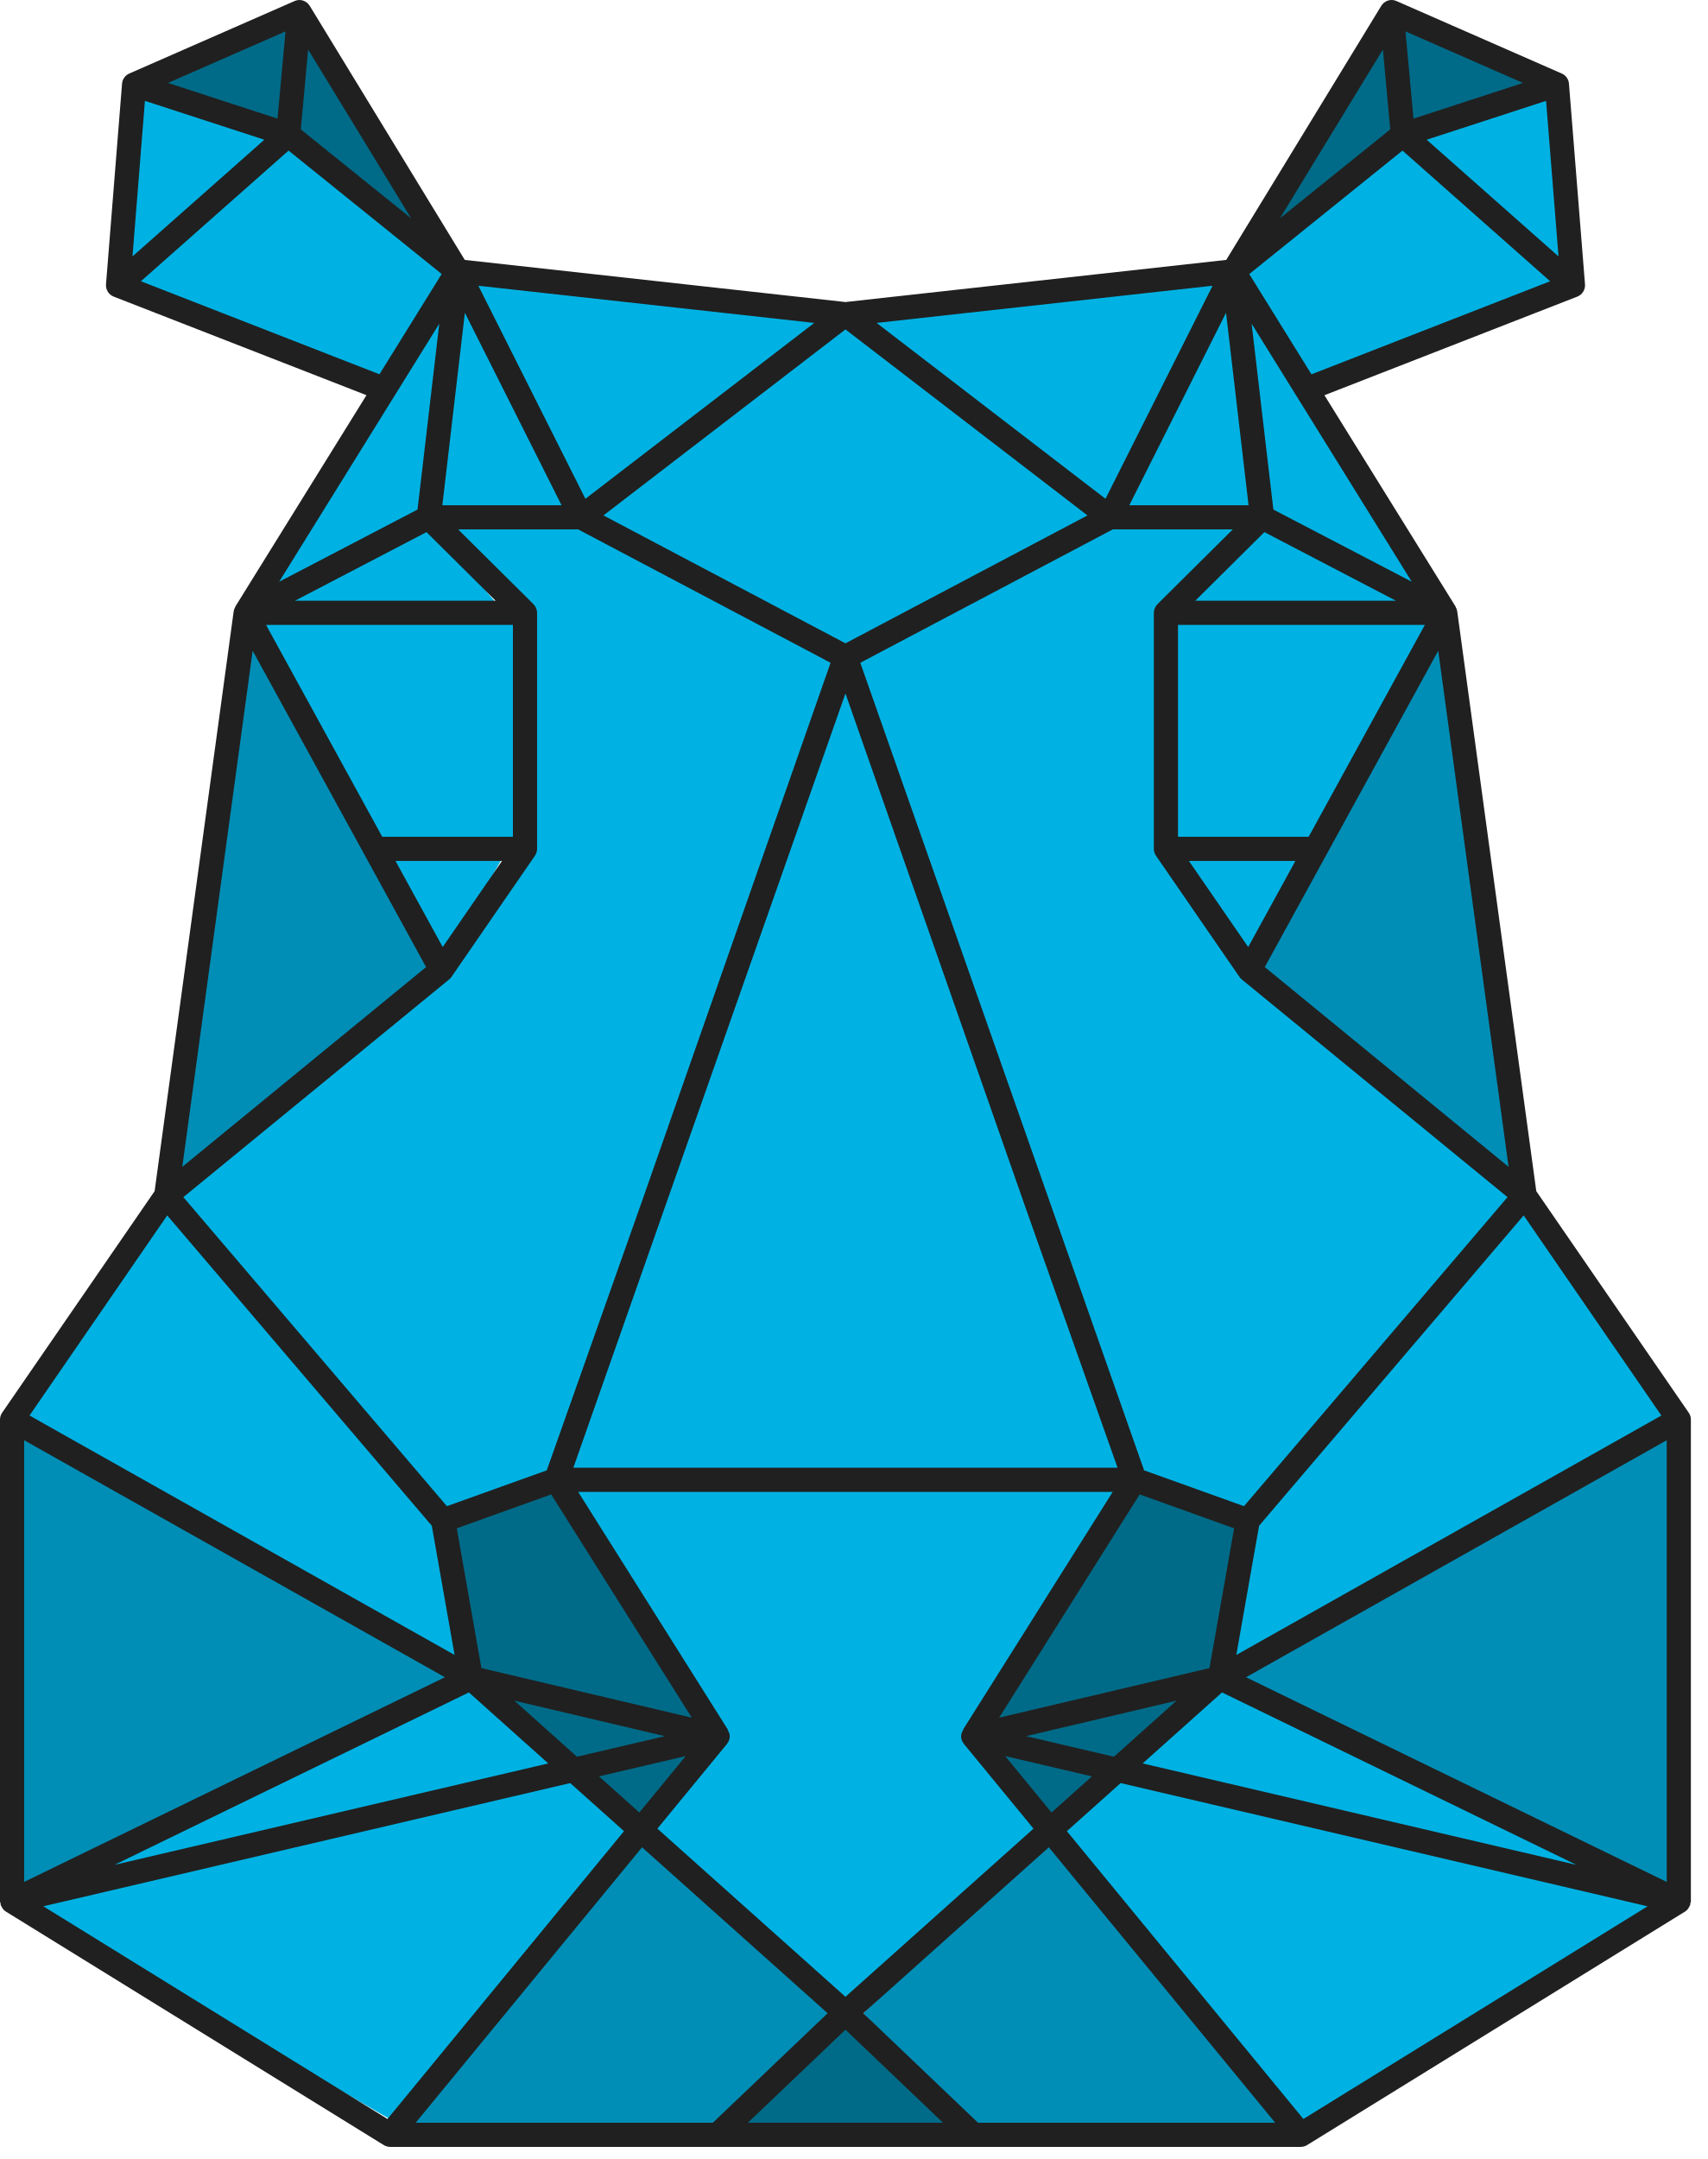
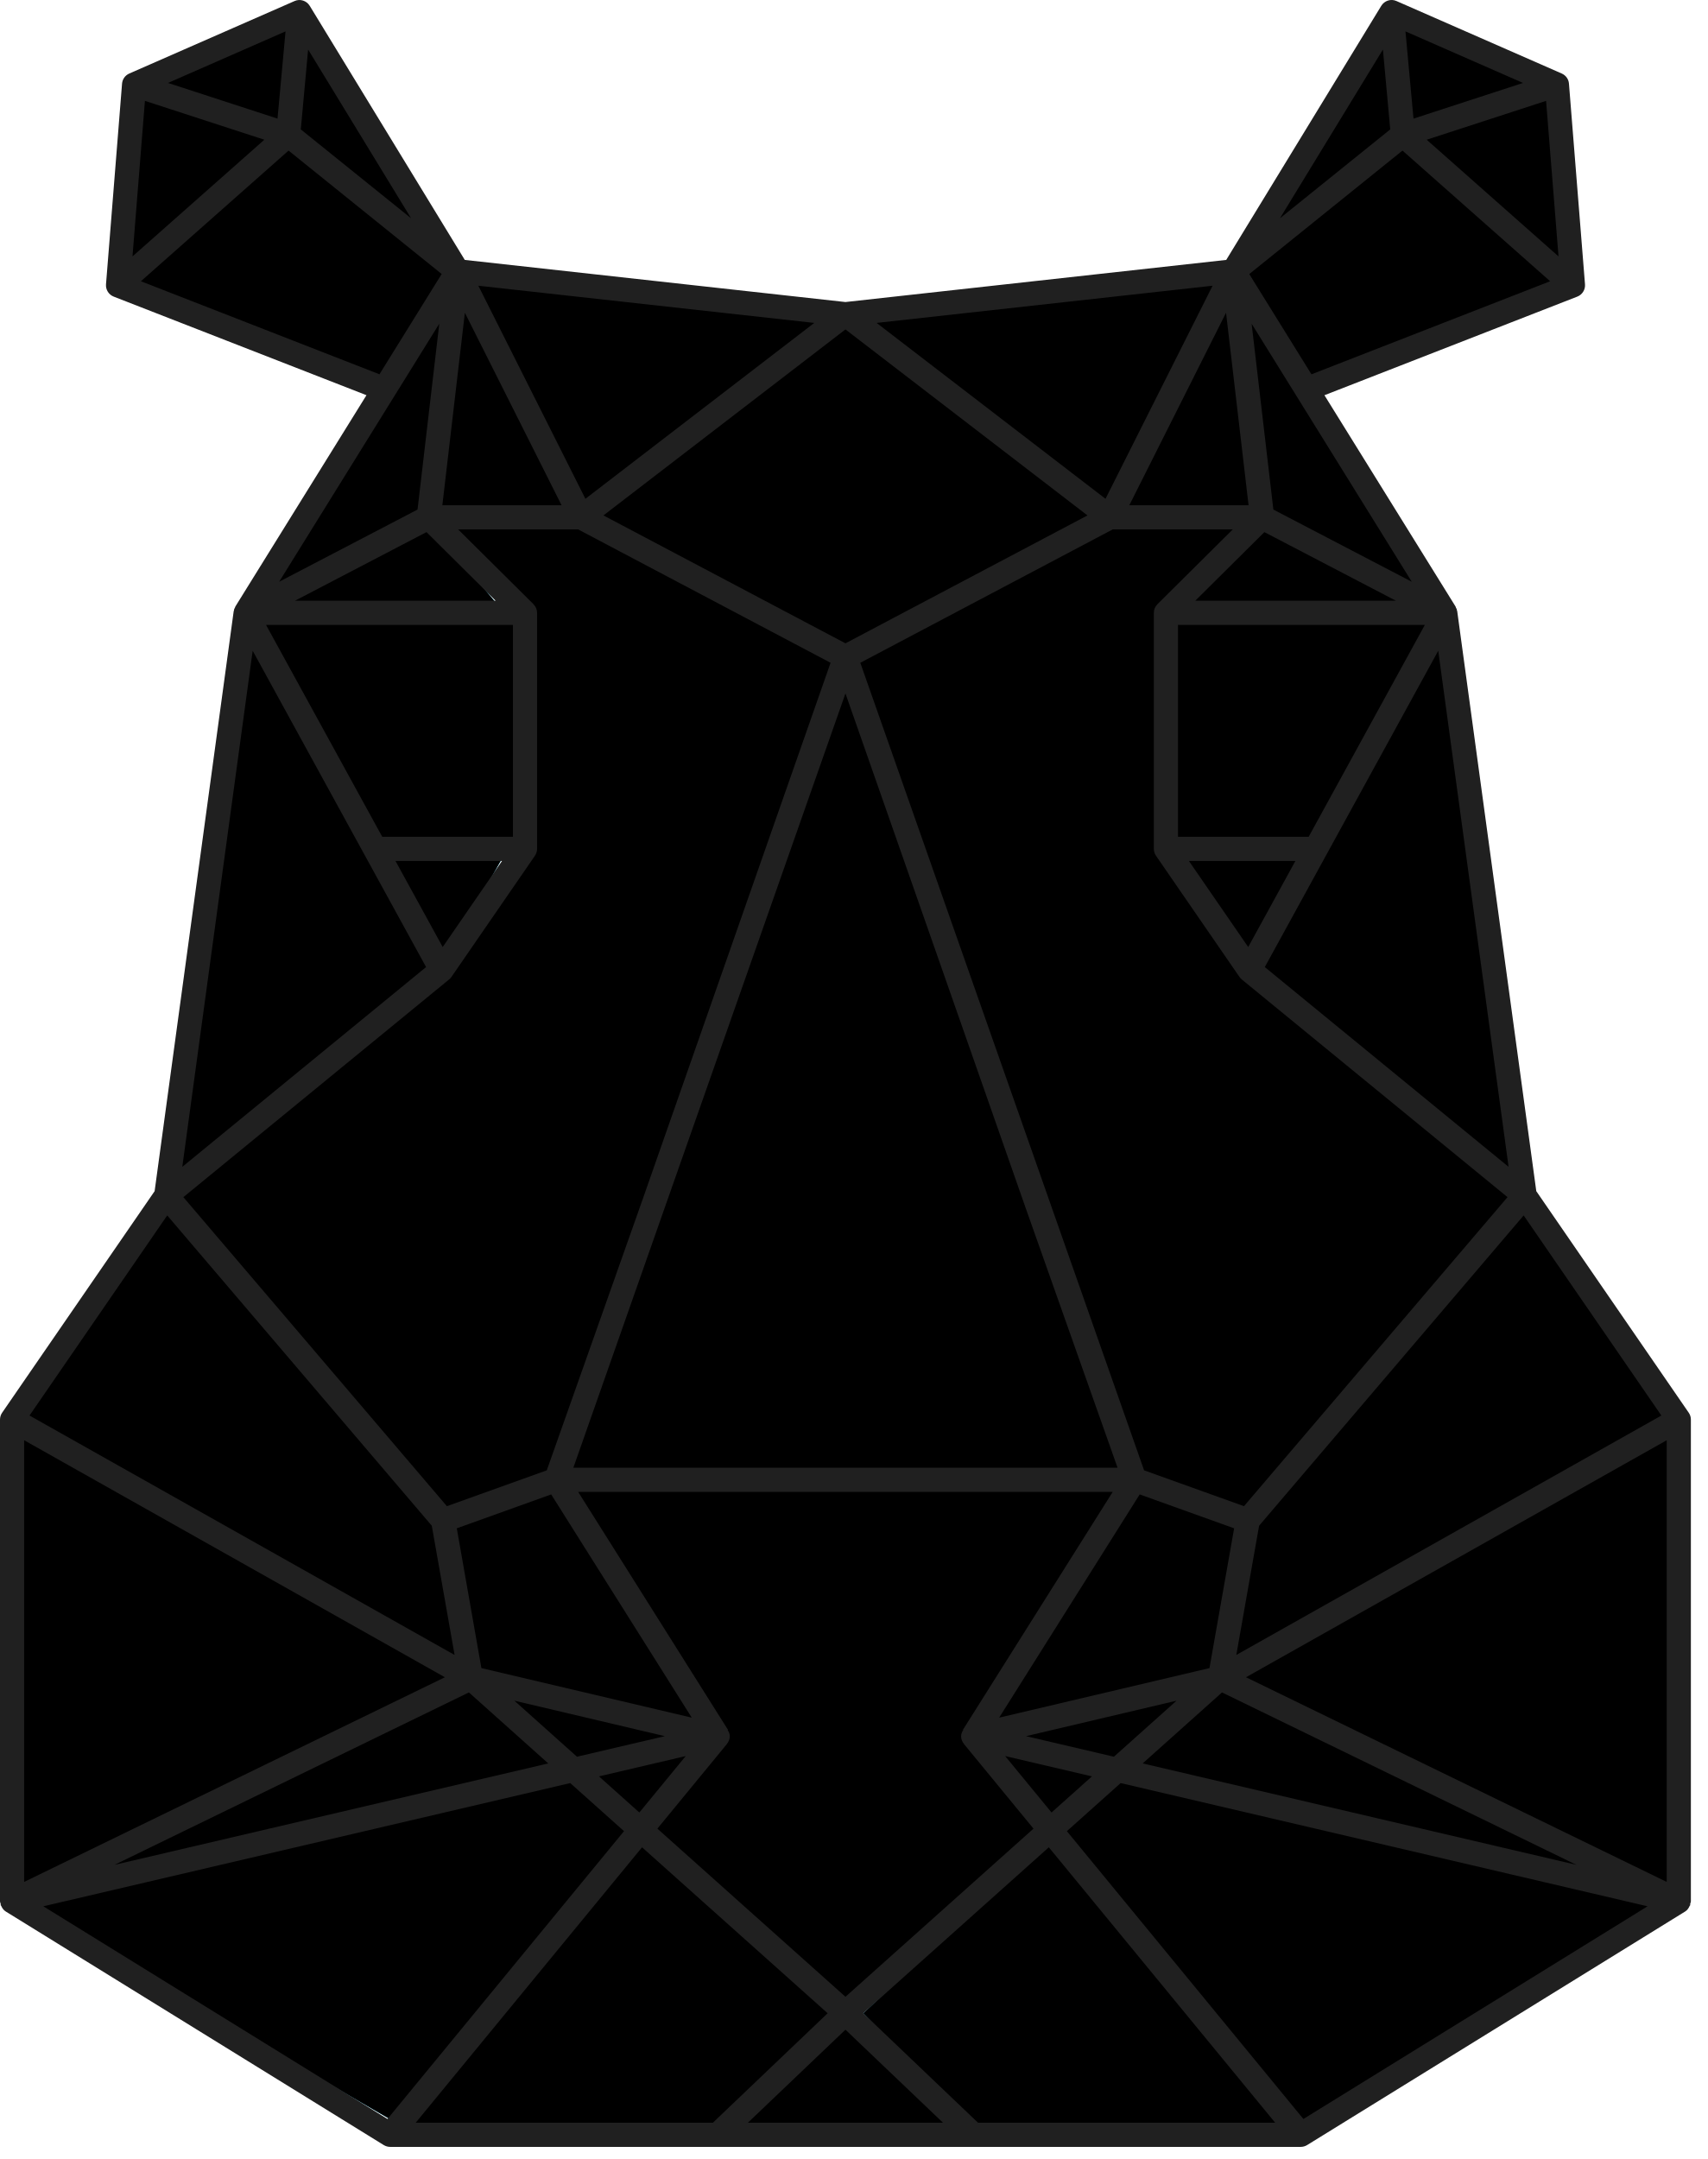
<svg xmlns="http://www.w3.org/2000/svg" width="53px" height="67px" viewBox="0 0 53 67" version="1.1">
-   <g id="Main" stroke="none" stroke-width="1" fill="none" fill-rule="evenodd">
+   <g id="Main" stroke="none" strokeWidth="1" fill="none" fillRule="evenodd">
    <g id="Artboard-Copy" transform="translate(-694, -71)">
      <g id="hippo-logo" transform="translate(694, 71)">
        <path d="M35.047,54.957 L51.979,59.22 L40.303,66.156 L37.285,62.477 L40.205,66.156 L30.371,66.156 L26.793,62.477 L32.809,56.835 L32.891,56.94 L35.047,54.957 Z M38.266,8.532 L44.173,18.466 L44.967,18.848 L38.679,29.688 L38.791,29.838 L44.967,19.128 L47.307,36.849 L40.33,31.191 L47.307,37.211 L47.303,37.215 L52.141,43.905 L38.13,51.947 L38.829,47.053 L44.933,39.961 L38.672,47.217 L37.818,52.05 L32.544,56.835 L26.24,62.49 L29.986,66.156 L12.274,66.156 L19.936,56.835 L12.292,65.874 L0.75,59.172 L17.925,55.047 L17.905,55.028 L0.75,58.843 L14.835,52.296 L13.808,47.209 L5.238,36.849 L13.634,30.369 L16.334,26.293 L16.334,19.128 L13.634,16.106 L18.299,16.106 L20.95,13.969 L18.07,16.106 L14.466,8.532 L25.876,9.998 L26.239,9.706 L34.484,16.106 L34.685,16.106 L38.266,8.532 Z M0.508,44.538 L14.386,52.05 L0.508,58.843 L0.508,44.538 Z M38.13,51.947 L51.381,58.843 L35.047,54.957 L38.13,51.947 Z M51.979,44.088 L51.979,58.843 L38.13,51.947 L51.979,44.088 Z M35.05,45.872 L17.429,45.872 L13.808,47.209 L17.194,46.03 L22.171,53.861 L17.429,46.03 L35.047,46.03 L32.311,50.753 L35.249,45.946 L35.05,45.872 Z M5.238,37.301 L13.808,47.209 L14.633,52.05 L0.508,44.08 L5.238,37.301 Z M26.161,20.422 L17.429,45.872 L26.239,20.569 L26.333,20.516 L26.161,20.422 Z M7.757,19.128 L13.708,29.909 L5.238,36.849 L7.757,19.128 Z M14.109,8.867 L17.795,15.679 L13.634,16.106 L13.338,16.244 L15.964,19.393 L15.964,25.967 L13.729,29.909 L7.757,19.128 L10.984,17.344 L8.204,18.643 L14.109,8.867 Z M38.02,8.532 L34.484,16.106 L26.429,9.706 L38.02,8.532 Z M48.371,2.715 L48.569,8.532 L40.827,12.173 L38.552,8.145 L43.816,4.156 L48.371,2.715 Z M9.154,0.492 L13.748,8.047 L14.109,8.334 L11.86,12.173 L3.596,8.532 L4.373,2.715 L9.154,0.492 Z M43.148,0.492 L48.111,2.715 L43.816,4.156 L38.552,7.703 L43.148,0.492 Z" id="background-fill" fill="#00B2E3" />
        <g id="pieces" transform="translate(0.508432, 0.491554)" fill="#000000">
-           <polygon id="Path-20" fill-opacity="0.2" points="19.428 56.344 25.73 61.999 22.185 65.665 11.766 65.665" />
-           <polygon id="Path-21" fill-opacity="0.2" points="26.285 61.986 29.862 65.665 39.697 65.665 32.301 56.344" />
-           <polygon id="Path-22" fill-opacity="0.4" points="25.732 61.999 29.478 65.665 22.185 65.665" />
-           <polygon id="Path-9" fill-opacity="0.4" points="34.788 45.381 38.164 46.725 37.31 51.558 32.035 56.344 29.862 53.434" />
-           <polygon id="Path-10" fill-opacity="0" points="32.301 56.525 39.795 65.665 51.471 58.729 34.539 54.466" />
-           <polygon id="Path-11" fill-opacity="0" points="34.539 54.466 50.873 58.352 37.622 51.455" />
-           <polygon id="Path-12" fill-opacity="0.2" points="51.471 58.352 51.471 43.597 37.622 51.455" />
-           <polygon id="Path-13" fill-opacity="0" points="46.792 36.72 38.32 46.562 37.622 51.455 51.633 43.413" />
-           <polygon id="Path-14" fill-opacity="0.2" points="46.799 36.357 44.459 18.636 38.243 29.418" />
-           <polygon id="Path-15" fill-opacity="0" points="38.747 15.615 35.738 18.636 35.738 25.965 38.044 29.418 44.459 18.356" />
-           <polygon id="Path-16" fill-opacity="0" points="13.126 15.615 15.826 18.636 15.826 25.801 13.126 29.877 4.729 36.357 13.3 46.718 16.921 45.381 25.731 19.704 17.791 15.615" />
-           <polygon id="Path-4" fill-opacity="0" points="4.729 36.81 13.3 46.718 14.125 51.558 0 43.588" />
-           <polygon id="Path-5" fill-opacity="0.2" points="0 44.047 0 58.352 13.877 51.558" />
-           <polygon id="Path-6" fill-opacity="0" points="14.327 51.804 0.242 58.352 17.436 54.529" />
-           <polygon id="Path-7" fill-opacity="0" points="19.428 56.344 11.783 65.383 0.242 58.68 17.791 54.466" />
-           <polygon id="Path-8" fill-opacity="0.4" points="16.686 45.538 13.3 46.718 14.327 51.804 19.428 56.344 21.663 53.369" />
-           <polygon id="Path-3" fill-opacity="0.2" points="7.248 18.636 4.729 36.357 13.2 29.418" />
-           <polygon id="Path-2" fill-opacity="0" points="7.248 18.636 13.221 29.418 15.456 25.476 15.456 18.902 12.716 15.615" />
-           <polygon id="Path-17" fill-opacity="0" points="25.732 20.078 34.542 45.381 38.164 46.725 46.799 36.72 38.338 29.418 35.738 25.965 35.738 18.636 38.747 15.615 33.672 15.615" />
-           <polygon id="Path-18" fill-opacity="0" points="25.731 20.078 16.921 45.381 34.542 45.381" />
-           <polygon id="Path-19" fill-opacity="0" points="16.921 45.538 34.539 45.538 30.127 53.155 32.035 56.344 25.732 61.999 19.428 56.344 21.663 53.369" />
-           <polygon id="Path-23" fill-opacity="0" points="13.601 7.843 8.354 3.664 3.865 2.223 3.088 8.04 11.352 11.682" />
-           <polygon id="Path-24" fill-opacity="0.4" points="3.865 2.223 8.646 0 13.419 7.85 8.344 3.664" />
-           <polygon id="Path-25" fill-opacity="0" points="13.601 8.376 17.287 15.188 13.126 15.615 7.696 18.152" />
-           <polygon id="Path-26" fill-opacity="0" points="37.758 8.04 43.771 18.152 38.747 15.615 34.177 15.615" />
-           <polygon id="Path-27" fill-opacity="0" points="40.318 11.682 48.061 8.04 47.863 2.223 43.308 3.664 38.044 7.653" />
-           <polygon id="Path-28" fill-opacity="0.4" points="47.603 2.223 42.64 0 38.044 7.212 43.308 3.664" />
-           <polygon id="Path-29" fill-opacity="0" points="13.958 8.04 17.562 15.615 25.731 9.554" />
-           <polygon id="Path-30" fill-opacity="0" points="37.511 8.04 33.975 15.615 25.92 9.215" />
-           <polygon id="Path-31" fill-opacity="0" points="25.731 9.215 33.975 15.615 25.92 20.078 17.791 15.615" />
+           <polygon id="Path-20" fillOpacity="0.2" points="19.428 56.344 25.73 61.999 22.185 65.665 11.766 65.665" />
+           <polygon id="Path-21" fillOpacity="0.2" points="26.285 61.986 29.862 65.665 39.697 65.665 32.301 56.344" />
+           <polygon id="Path-22" fillOpacity="0.4" points="25.732 61.999 29.478 65.665 22.185 65.665" />
+           <polygon id="Path-9" fillOpacity="0.4" points="34.788 45.381 38.164 46.725 37.31 51.558 32.035 56.344 29.862 53.434" />
+           <polygon id="Path-10" fillOpacity="0" points="32.301 56.525 39.795 65.665 51.471 58.729 34.539 54.466" />
+           <polygon id="Path-11" fillOpacity="0" points="34.539 54.466 50.873 58.352 37.622 51.455" />
+           <polygon id="Path-12" fillOpacity="0.2" points="51.471 58.352 51.471 43.597 37.622 51.455" />
+           <polygon id="Path-13" fillOpacity="0" points="46.792 36.72 38.32 46.562 37.622 51.455 51.633 43.413" />
+           <polygon id="Path-14" fillOpacity="0.2" points="46.799 36.357 44.459 18.636 38.243 29.418" />
+           <polygon id="Path-15" fillOpacity="0" points="38.747 15.615 35.738 18.636 35.738 25.965 38.044 29.418 44.459 18.356" />
+           <polygon id="Path-16" fillOpacity="0" points="13.126 15.615 15.826 18.636 15.826 25.801 13.126 29.877 4.729 36.357 13.3 46.718 16.921 45.381 25.731 19.704 17.791 15.615" />
+           <polygon id="Path-4" fillOpacity="0" points="4.729 36.81 13.3 46.718 14.125 51.558 0 43.588" />
+           <polygon id="Path-5" fillOpacity="0.2" points="0 44.047 0 58.352 13.877 51.558" />
+           <polygon id="Path-6" fillOpacity="0" points="14.327 51.804 0.242 58.352 17.436 54.529" />
+           <polygon id="Path-7" fillOpacity="0" points="19.428 56.344 11.783 65.383 0.242 58.68 17.791 54.466" />
+           <polygon id="Path-8" fillOpacity="0.4" points="16.686 45.538 13.3 46.718 14.327 51.804 19.428 56.344 21.663 53.369" />
+           <polygon id="Path-3" fillOpacity="0.2" points="7.248 18.636 4.729 36.357 13.2 29.418" />
+           <polygon id="Path-2" fillOpacity="0" points="7.248 18.636 13.221 29.418 15.456 25.476 15.456 18.902 12.716 15.615" />
+           <polygon id="Path-17" fillOpacity="0" points="25.732 20.078 34.542 45.381 38.164 46.725 46.799 36.72 38.338 29.418 35.738 25.965 35.738 18.636 38.747 15.615 33.672 15.615" />
+           <polygon id="Path-18" fillOpacity="0" points="25.731 20.078 16.921 45.381 34.542 45.381" />
+           <polygon id="Path-19" fillOpacity="0" points="16.921 45.538 34.539 45.538 30.127 53.155 32.035 56.344 25.732 61.999 19.428 56.344 21.663 53.369" />
+           <polygon id="Path-23" fillOpacity="0" points="13.601 7.843 8.354 3.664 3.865 2.223 3.088 8.04 11.352 11.682" />
+           <polygon id="Path-24" fillOpacity="0.4" points="3.865 2.223 8.646 0 13.419 7.85 8.344 3.664" />
+           <polygon id="Path-25" fillOpacity="0" points="13.601 8.376 17.287 15.188 13.126 15.615 7.696 18.152" />
+           <polygon id="Path-26" fillOpacity="0" points="37.758 8.04 43.771 18.152 38.747 15.615 34.177 15.615" />
+           <polygon id="Path-27" fillOpacity="0" points="40.318 11.682 48.061 8.04 47.863 2.223 43.308 3.664 38.044 7.653" />
+           <polygon id="Path-28" fillOpacity="0.4" points="47.603 2.223 42.64 0 38.044 7.212 43.308 3.664" />
+           <polygon id="Path-29" fillOpacity="0" points="13.958 8.04 17.562 15.615 25.731 9.554" />
+           <polygon id="Path-30" fillOpacity="0" points="37.511 8.04 33.975 15.615 25.92 9.215" />
+           <polygon id="Path-31" fillOpacity="0" points="25.731 9.215 33.975 15.615 25.92 20.078 17.791 15.615" />
        </g>
        <path d="M23.212,65.874 L26.24,62.987 L29.267,65.874 L26.239,65.874 L23.212,65.874 Z M4.373,8.728 L8.956,4.673 L13.708,8.503 L11.777,11.615 L4.373,8.728 Z M8.204,4.336 L4.112,7.957 L4.498,3.13 L8.204,4.336 Z M8.862,0.974 L8.613,3.681 L5.214,2.574 L8.862,0.974 Z M9.563,1.537 L12.759,6.774 L9.336,4.016 L9.563,1.537 Z M42.921,1.537 L43.148,4.016 L39.725,6.774 L42.921,1.537 Z M43.87,3.681 L43.621,0.974 L47.269,2.574 L43.87,3.681 Z M48.371,7.957 L44.279,4.336 L47.985,3.13 L48.371,7.957 Z M38.773,8.505 L43.528,4.673 L48.111,8.728 L40.703,11.616 L38.773,8.505 Z M38.672,52.05 L51.729,44.695 L51.729,58.401 L38.672,52.05 Z M33.112,56.826 L34.781,55.334 L51.135,59.158 L40.453,65.758 L33.112,56.826 Z M32.552,57.327 L39.577,65.874 L30.354,65.874 L26.793,62.477 L32.552,57.327 Z M19.927,57.327 L25.687,62.477 L22.125,65.874 L12.902,65.874 L19.927,57.327 Z M17.698,55.334 L19.367,56.826 L12.026,65.758 L1.345,59.158 L17.698,55.334 Z M13.808,52.05 L0.75,58.401 L0.75,44.695 L13.808,52.05 Z M7.842,20.195 L13.224,30.011 L5.658,36.21 L7.842,20.195 Z M12.959,15.813 L8.664,18.053 L13.634,10.045 L12.959,15.813 Z M18.169,15.479 L14.846,8.867 L25.272,10.021 L18.169,15.479 Z M34.311,15.479 L27.207,10.021 L37.634,8.867 L34.311,15.479 Z M39.521,15.813 L38.846,10.045 L43.816,18.053 L39.521,15.813 Z M37.927,52.521 L48.928,57.872 L35.464,54.724 L37.927,52.521 Z M31.845,53.878 L36.516,52.777 L34.572,54.516 L31.845,53.878 Z M31.197,54.496 L33.89,55.126 L32.636,56.247 L31.197,54.496 Z M21.282,54.496 L19.843,56.247 L18.59,55.126 L21.282,54.496 Z M15.964,52.777 L20.635,53.878 L17.907,54.516 L15.964,52.777 Z M14.553,52.521 L17.016,54.724 L3.552,57.872 L14.553,52.521 Z M17.107,46.376 L21.47,53.304 L14.941,51.766 L14.177,47.428 L17.107,46.376 Z M13.94,30.394 C13.968,30.371 13.992,30.346 14.012,30.316 L16.603,26.555 C16.645,26.492 16.669,26.418 16.669,26.342 L16.669,19.018 C16.669,18.914 16.626,18.82 16.558,18.752 L16.559,18.751 L14.219,16.429 L17.944,16.429 L25.778,20.568 L19.949,37.209 L16.97,45.629 L13.87,46.741 L5.691,37.151 L13.94,30.394 Z M15.581,26.717 L13.74,29.389 L12.274,26.717 L15.581,26.717 Z M15.919,19.393 L15.919,25.967 L11.863,25.967 L8.257,19.393 L15.919,19.393 Z M13.237,16.513 L15.383,18.643 L9.154,18.643 L13.237,16.513 Z M26.24,19.964 L18.729,15.995 L26.24,10.223 L33.751,15.995 L26.24,19.964 Z M37.097,18.643 L39.242,16.513 L43.326,18.643 L37.097,18.643 Z M40.617,25.967 L36.561,25.967 L36.561,19.393 L44.222,19.393 L40.617,25.967 Z M38.74,29.389 L36.899,26.717 L40.205,26.717 L38.74,29.389 Z M34.685,45.547 L17.795,45.547 L26.24,21.52 L31.823,37.459 L34.685,45.547 Z M38.609,46.741 L35.509,45.629 L26.701,20.568 L34.535,16.429 L38.261,16.429 L35.921,18.751 L35.922,18.752 C35.853,18.82 35.811,18.914 35.811,19.018 L35.811,26.342 C35.811,26.418 35.834,26.492 35.877,26.555 L38.468,30.316 C38.487,30.346 38.512,30.371 38.539,30.394 L46.788,37.151 L38.609,46.741 Z M38.303,47.428 L37.538,51.766 L31.01,53.304 L35.372,46.376 L38.303,47.428 Z M38.751,15.679 L35.05,15.679 L38.052,9.706 L38.751,15.679 Z M14.428,9.706 L17.429,15.679 L13.729,15.679 L14.428,9.706 Z M26.24,61.966 L20.403,56.748 L22.565,54.117 L22.563,54.116 C22.617,54.05 22.65,53.969 22.65,53.879 C22.65,53.806 22.619,53.743 22.583,53.685 L22.593,53.679 L17.944,46.297 L34.535,46.297 L29.887,53.679 L29.896,53.685 C29.86,53.743 29.829,53.806 29.829,53.879 C29.829,53.969 29.862,54.05 29.916,54.116 L29.914,54.117 L32.076,56.748 L26.24,61.966 Z M51.563,43.928 L38.371,51.358 L39.078,47.348 L47.289,37.718 L51.563,43.928 Z M46.821,36.21 L39.255,30.011 L44.638,20.195 L46.821,36.21 Z M5.19,37.718 L13.401,47.348 L14.109,51.358 L0.916,43.928 L5.19,37.718 Z M52.479,44.054 C52.479,43.978 52.456,43.903 52.413,43.841 L47.681,36.965 L45.227,18.967 C45.225,18.957 45.219,18.949 45.217,18.94 C45.215,18.93 45.217,18.919 45.214,18.909 C45.209,18.892 45.196,18.878 45.189,18.862 C45.183,18.849 45.182,18.833 45.174,18.82 L41.106,12.265 L48.956,9.204 C49.109,9.144 49.206,8.989 49.193,8.824 L48.695,2.596 C48.685,2.458 48.599,2.338 48.472,2.282 L43.341,0.032 C43.17,-0.045 42.968,0.02 42.87,0.181 L38.058,8.066 L26.24,9.373 L14.425,8.066 L9.613,0.181 C9.515,0.02 9.313,-0.044 9.143,0.032 L4.012,2.282 C3.885,2.338 3.799,2.458 3.788,2.596 L3.29,8.824 C3.277,8.989 3.374,9.144 3.527,9.204 L11.374,12.264 L7.306,18.82 C7.298,18.833 7.297,18.849 7.29,18.862 C7.283,18.878 7.271,18.892 7.266,18.909 C7.263,18.919 7.265,18.93 7.263,18.94 C7.261,18.949 7.254,18.957 7.253,18.967 L4.799,36.965 L0.066,43.841 C0.023,43.903 0,43.978 0,44.054 L0,59 C0,59.031 0.015,59.057 0.022,59.086 C0.025,59.099 0.017,59.112 0.021,59.125 C0.024,59.133 0.034,59.136 0.037,59.143 C0.067,59.214 0.111,59.278 0.178,59.319 L11.911,66.568 C11.971,66.604 12.039,66.624 12.108,66.624 L26.239,66.624 L40.371,66.624 C40.44,66.624 40.509,66.604 40.568,66.568 L52.302,59.319 C52.369,59.278 52.412,59.214 52.442,59.143 C52.446,59.136 52.455,59.133 52.458,59.125 C52.463,59.112 52.454,59.099 52.457,59.086 C52.464,59.057 52.479,59.031 52.479,59 L52.479,44.054 Z" id="outline-fill" fill="#202020" />
      </g>
    </g>
  </g>
</svg>
